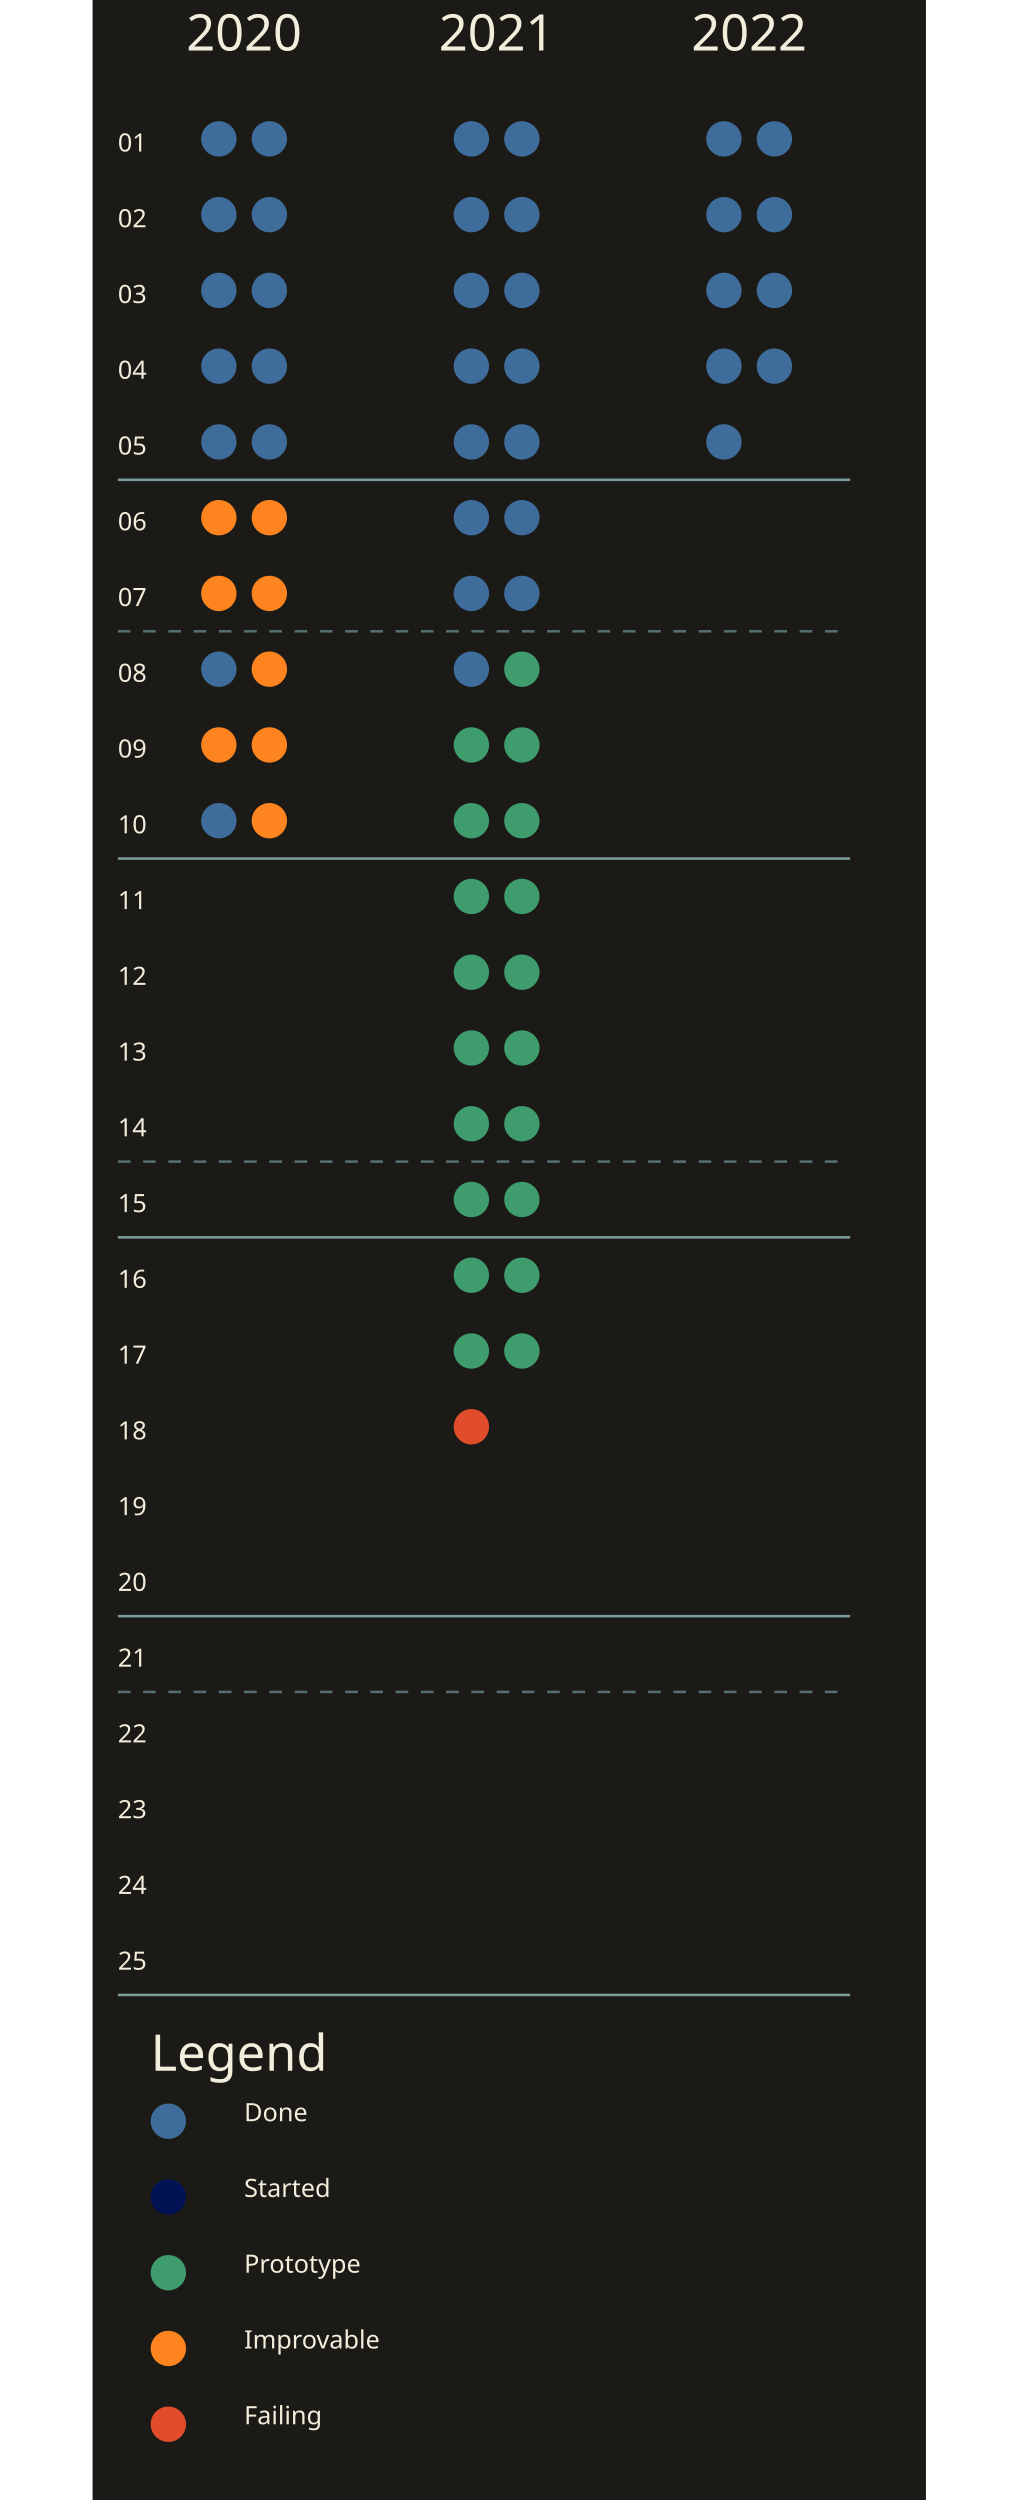
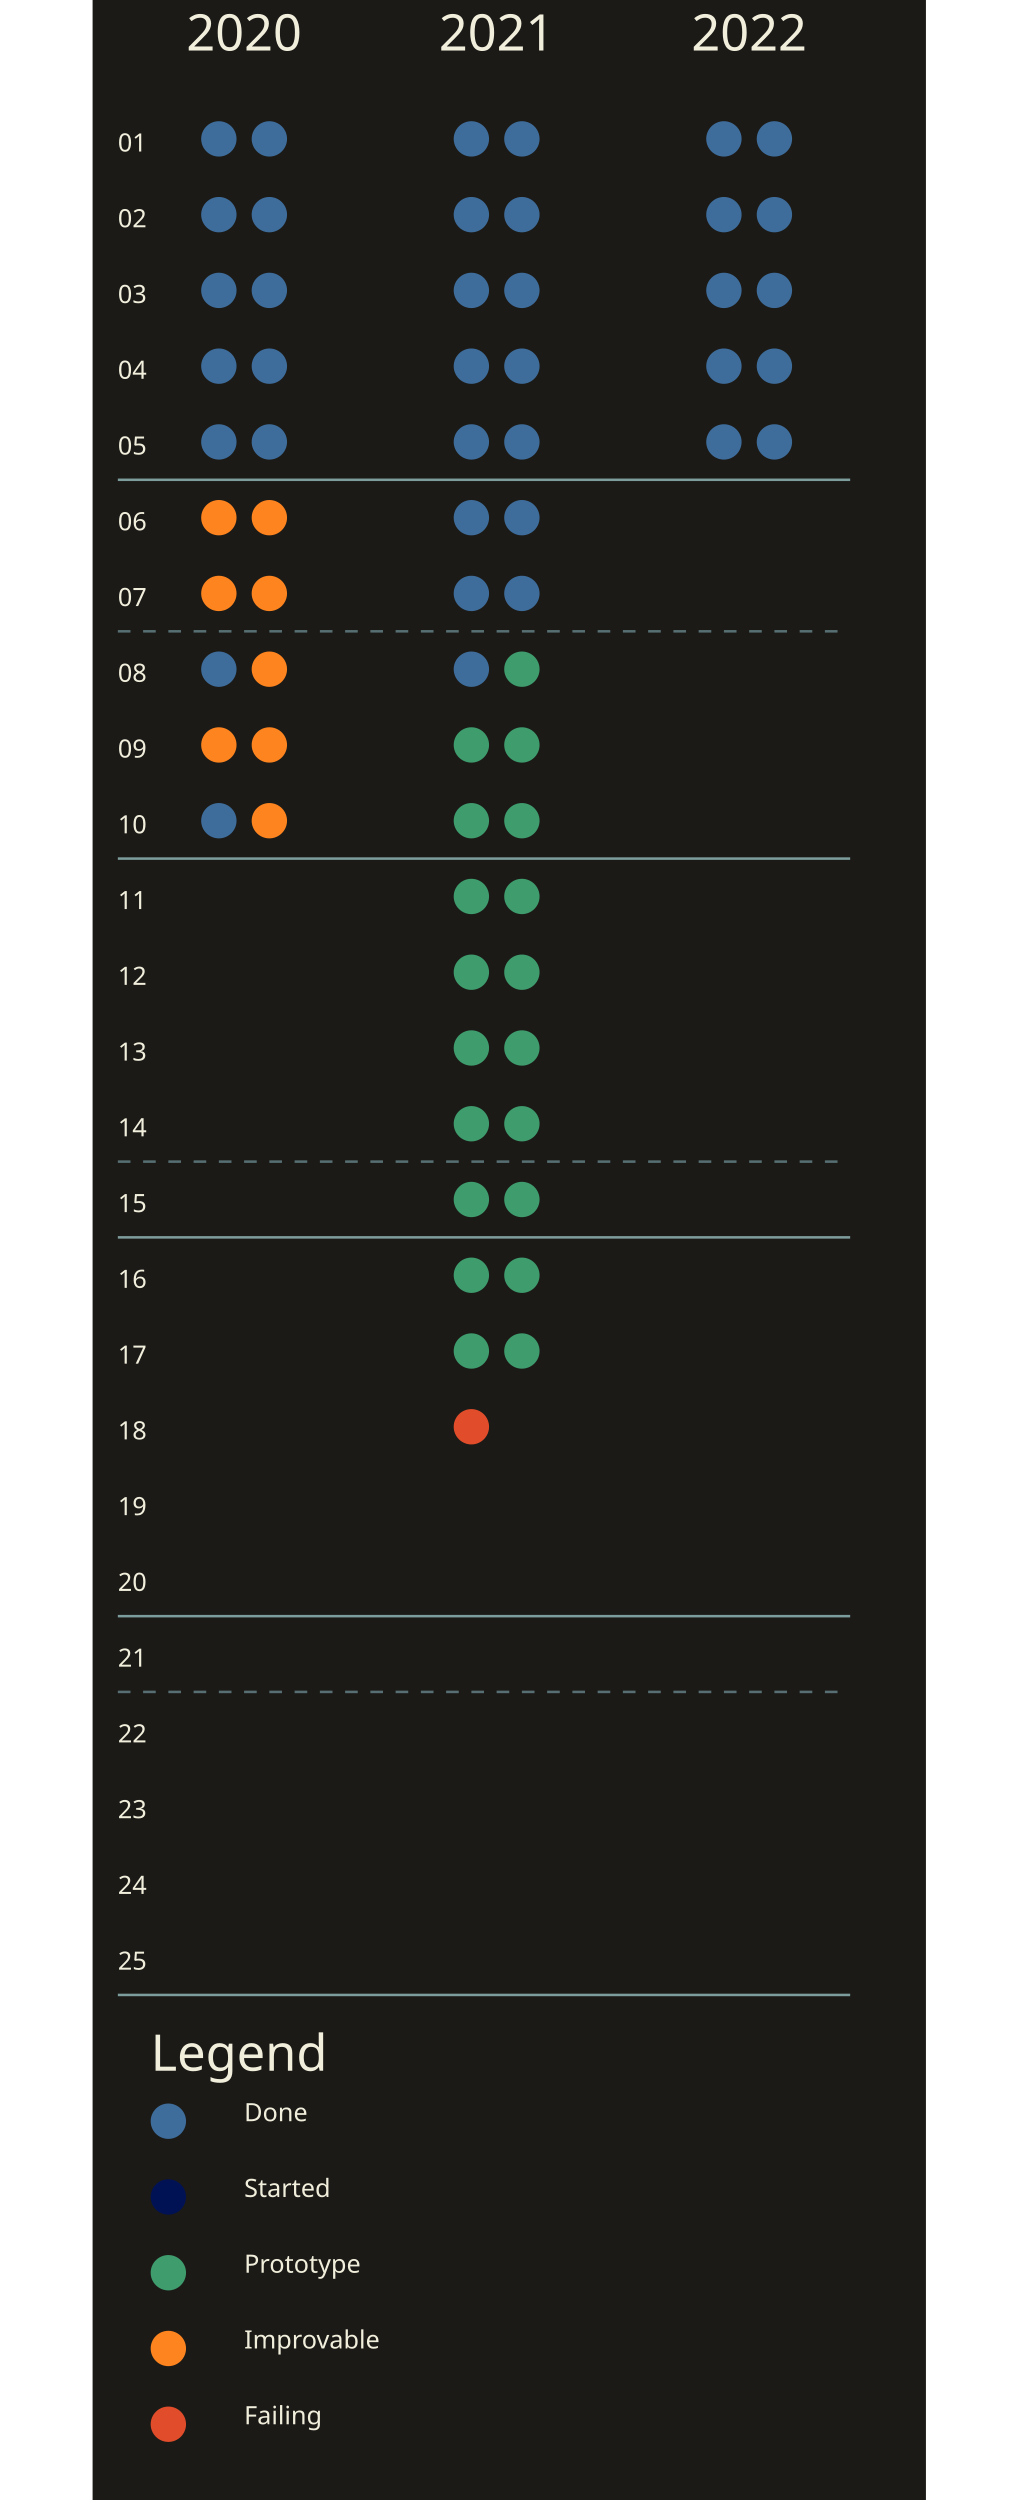
<svg xmlns="http://www.w3.org/2000/svg" height="810" style="font-family: 'Recursive', sans-serif;" viewBox="0 0 330 990" width="330">
  <defs>
    <style>
@font-face {
    font-family: 'Recursive';
    src: url('https://fonts.googleapis.com/css2?family=Recursive:wght,CASL@500,1&amp;display=swap');
  }
</style>
  </defs>
  <rect fill="#1b1a17" height="100%" width="100%" />
  <text fill="#F1EFDC" font-size="20" text-anchor="middle" x="60" y="20">
2020
</text>
  <circle cx="50" cy="55" fill="#3e6d9c" r="7" />
  <circle cx="70" cy="55" fill="#3e6d9c" r="7" />
  <circle cx="50" cy="85" fill="#3e6d9c" r="7" />
  <circle cx="70" cy="85" fill="#3e6d9c" r="7" />
  <circle cx="50" cy="115" fill="#3e6d9c" r="7" />
  <circle cx="70" cy="115" fill="#3e6d9c" r="7" />
  <circle cx="50" cy="145" fill="#3e6d9c" r="7" />
  <circle cx="70" cy="145" fill="#3e6d9c" r="7" />
  <circle cx="50" cy="175" fill="#3e6d9c" r="7" />
  <circle cx="70" cy="175" fill="#3e6d9c" r="7" />
  <circle cx="50" cy="205" fill="#fd841f" r="7" />
  <circle cx="70" cy="205" fill="#fd841f" r="7" />
  <circle cx="50" cy="235" fill="#fd841f" r="7" />
  <circle cx="70" cy="235" fill="#fd841f" r="7" />
  <circle cx="50" cy="265" fill="#3e6d9c" r="7" />
  <circle cx="70" cy="265" fill="#fd841f" r="7" />
  <circle cx="50" cy="295" fill="#fd841f" r="7" />
  <circle cx="70" cy="295" fill="#fd841f" r="7" />
  <circle cx="50" cy="325" fill="#3e6d9c" r="7" />
  <circle cx="70" cy="325" fill="#fd841f" r="7" />
  <text fill="#F1EFDC" font-size="20" text-anchor="middle" x="160" y="20">
2021
</text>
  <circle cx="150" cy="55" fill="#3e6d9c" r="7" />
  <circle cx="170" cy="55" fill="#3e6d9c" r="7" />
  <circle cx="150" cy="85" fill="#3e6d9c" r="7" />
  <circle cx="170" cy="85" fill="#3e6d9c" r="7" />
  <circle cx="150" cy="115" fill="#3e6d9c" r="7" />
  <circle cx="170" cy="115" fill="#3e6d9c" r="7" />
  <circle cx="150" cy="145" fill="#3e6d9c" r="7" />
  <circle cx="170" cy="145" fill="#3e6d9c" r="7" />
  <circle cx="150" cy="175" fill="#3e6d9c" r="7" />
  <circle cx="170" cy="175" fill="#3e6d9c" r="7" />
  <circle cx="150" cy="205" fill="#3e6d9c" r="7" />
  <circle cx="170" cy="205" fill="#3e6d9c" r="7" />
  <circle cx="150" cy="235" fill="#3e6d9c" r="7" />
  <circle cx="170" cy="235" fill="#3e6d9c" r="7" />
  <circle cx="150" cy="265" fill="#3e6d9c" r="7" />
  <circle cx="170" cy="265" fill="#3e9c6d" r="7" />
  <circle cx="150" cy="295" fill="#3e9c6d" r="7" />
  <circle cx="170" cy="295" fill="#3e9c6d" r="7" />
  <circle cx="150" cy="325" fill="#3e9c6d" r="7" />
  <circle cx="170" cy="325" fill="#3e9c6d" r="7" />
  <circle cx="150" cy="355" fill="#3e9c6d" r="7" />
  <circle cx="170" cy="355" fill="#3e9c6d" r="7" />
  <circle cx="150" cy="385" fill="#3e9c6d" r="7" />
  <circle cx="170" cy="385" fill="#3e9c6d" r="7" />
  <circle cx="150" cy="415" fill="#3e9c6d" r="7" />
  <circle cx="170" cy="415" fill="#3e9c6d" r="7" />
  <circle cx="150" cy="445" fill="#3e9c6d" r="7" />
  <circle cx="170" cy="445" fill="#3e9c6d" r="7" />
  <circle cx="150" cy="475" fill="#3e9c6d" r="7" />
  <circle cx="170" cy="475" fill="#3e9c6d" r="7" />
  <circle cx="150" cy="505" fill="#3e9c6d" r="7" />
  <circle cx="170" cy="505" fill="#3e9c6d" r="7" />
  <circle cx="150" cy="535" fill="#3e9c6d" r="7" />
  <circle cx="170" cy="535" fill="#3e9c6d" r="7" />
  <circle cx="150" cy="565" fill="#e14d2a" r="7" />
  <text fill="#F1EFDC" font-size="20" text-anchor="middle" x="260" y="20">
2022
</text>
  <circle cx="250" cy="55" fill="#3e6d9c" r="7" />
  <circle cx="270" cy="55" fill="#3e6d9c" r="7" />
  <circle cx="250" cy="85" fill="#3e6d9c" r="7" />
  <circle cx="270" cy="85" fill="#3e6d9c" r="7" />
  <circle cx="250" cy="115" fill="#3e6d9c" r="7" />
  <circle cx="270" cy="115" fill="#3e6d9c" r="7" />
  <circle cx="250" cy="145" fill="#3e6d9c" r="7" />
  <circle cx="270" cy="145" fill="#3e6d9c" r="7" />
  <circle cx="250" cy="175" fill="#3e6d9c" r="7" />
+   <circle cx="270" cy="175" fill="#3e6d9c" r="7" />
  <text fill="#F1EFDC" font-size="10" x="10" y="60">
01
</text>
  <text fill="#F1EFDC" font-size="10" x="10" y="90">
02
</text>
  <text fill="#F1EFDC" font-size="10" x="10" y="120">
03
</text>
  <text fill="#F1EFDC" font-size="10" x="10" y="150">
04
</text>
  <text fill="#F1EFDC" font-size="10" x="10" y="180">
05
</text>
  <line stroke="#7D9D9C" x1="10" x2="300" y1="190" y2="190" />
  <text fill="#F1EFDC" font-size="10" x="10" y="210">
06
</text>
  <text fill="#F1EFDC" font-size="10" x="10" y="240">
07
</text>
  <line stroke="#576F72" stroke-dasharray="5,5" x1="10" x2="300" y1="250" y2="250" />
  <text fill="#F1EFDC" font-size="10" x="10" y="270">
08
</text>
  <text fill="#F1EFDC" font-size="10" x="10" y="300">
09
</text>
  <text fill="#F1EFDC" font-size="10" x="10" y="330">
10
</text>
  <line stroke="#7D9D9C" x1="10" x2="300" y1="340" y2="340" />
  <text fill="#F1EFDC" font-size="10" x="10" y="360">
11
</text>
  <text fill="#F1EFDC" font-size="10" x="10" y="390">
12
</text>
  <text fill="#F1EFDC" font-size="10" x="10" y="420">
13
</text>
  <text fill="#F1EFDC" font-size="10" x="10" y="450">
14
</text>
  <line stroke="#576F72" stroke-dasharray="5,5" x1="10" x2="300" y1="460" y2="460" />
  <text fill="#F1EFDC" font-size="10" x="10" y="480">
15
</text>
  <line stroke="#7D9D9C" x1="10" x2="300" y1="490" y2="490" />
  <text fill="#F1EFDC" font-size="10" x="10" y="510">
16
</text>
  <text fill="#F1EFDC" font-size="10" x="10" y="540">
17
</text>
  <text fill="#F1EFDC" font-size="10" x="10" y="570">
18
</text>
  <text fill="#F1EFDC" font-size="10" x="10" y="600">
19
</text>
  <text fill="#F1EFDC" font-size="10" x="10" y="630">
20
</text>
  <line stroke="#7D9D9C" x1="10" x2="300" y1="640" y2="640" />
  <text fill="#F1EFDC" font-size="10" x="10" y="660">
21
</text>
  <line stroke="#576F72" stroke-dasharray="5,5" x1="10" x2="300" y1="670" y2="670" />
  <text fill="#F1EFDC" font-size="10" x="10" y="690">
22
</text>
  <text fill="#F1EFDC" font-size="10" x="10" y="720">
23
</text>
  <text fill="#F1EFDC" font-size="10" x="10" y="750">
24
</text>
  <text fill="#F1EFDC" font-size="10" x="10" y="780">
25
</text>
  <line stroke="#7D9D9C" x1="10" x2="300" y1="790" y2="790" />
  <text fill="#F1EFDC" font-size="20" text-anchor="left" x="23" y="820">
Legend
</text>
  <circle cx="30" cy="840" fill="#3e6d9c" r="7" />
  <text fill="#F1EFDC" font-size="10" x="60" y="840">

Done

</text>
  <circle cx="30" cy="870" fill="#001253" r="7" />
  <text fill="#F1EFDC" font-size="10" x="60" y="870">

Started

</text>
  <circle cx="30" cy="900" fill="#3e9c6d" r="7" />
  <text fill="#F1EFDC" font-size="10" x="60" y="900">

Prototype

</text>
  <circle cx="30" cy="930" fill="#fd841f" r="7" />
  <text fill="#F1EFDC" font-size="10" x="60" y="930">

Improvable

</text>
  <circle cx="30" cy="960" fill="#e14d2a" r="7" />
  <text fill="#F1EFDC" font-size="10" x="60" y="960">

Failing

</text>
</svg>
